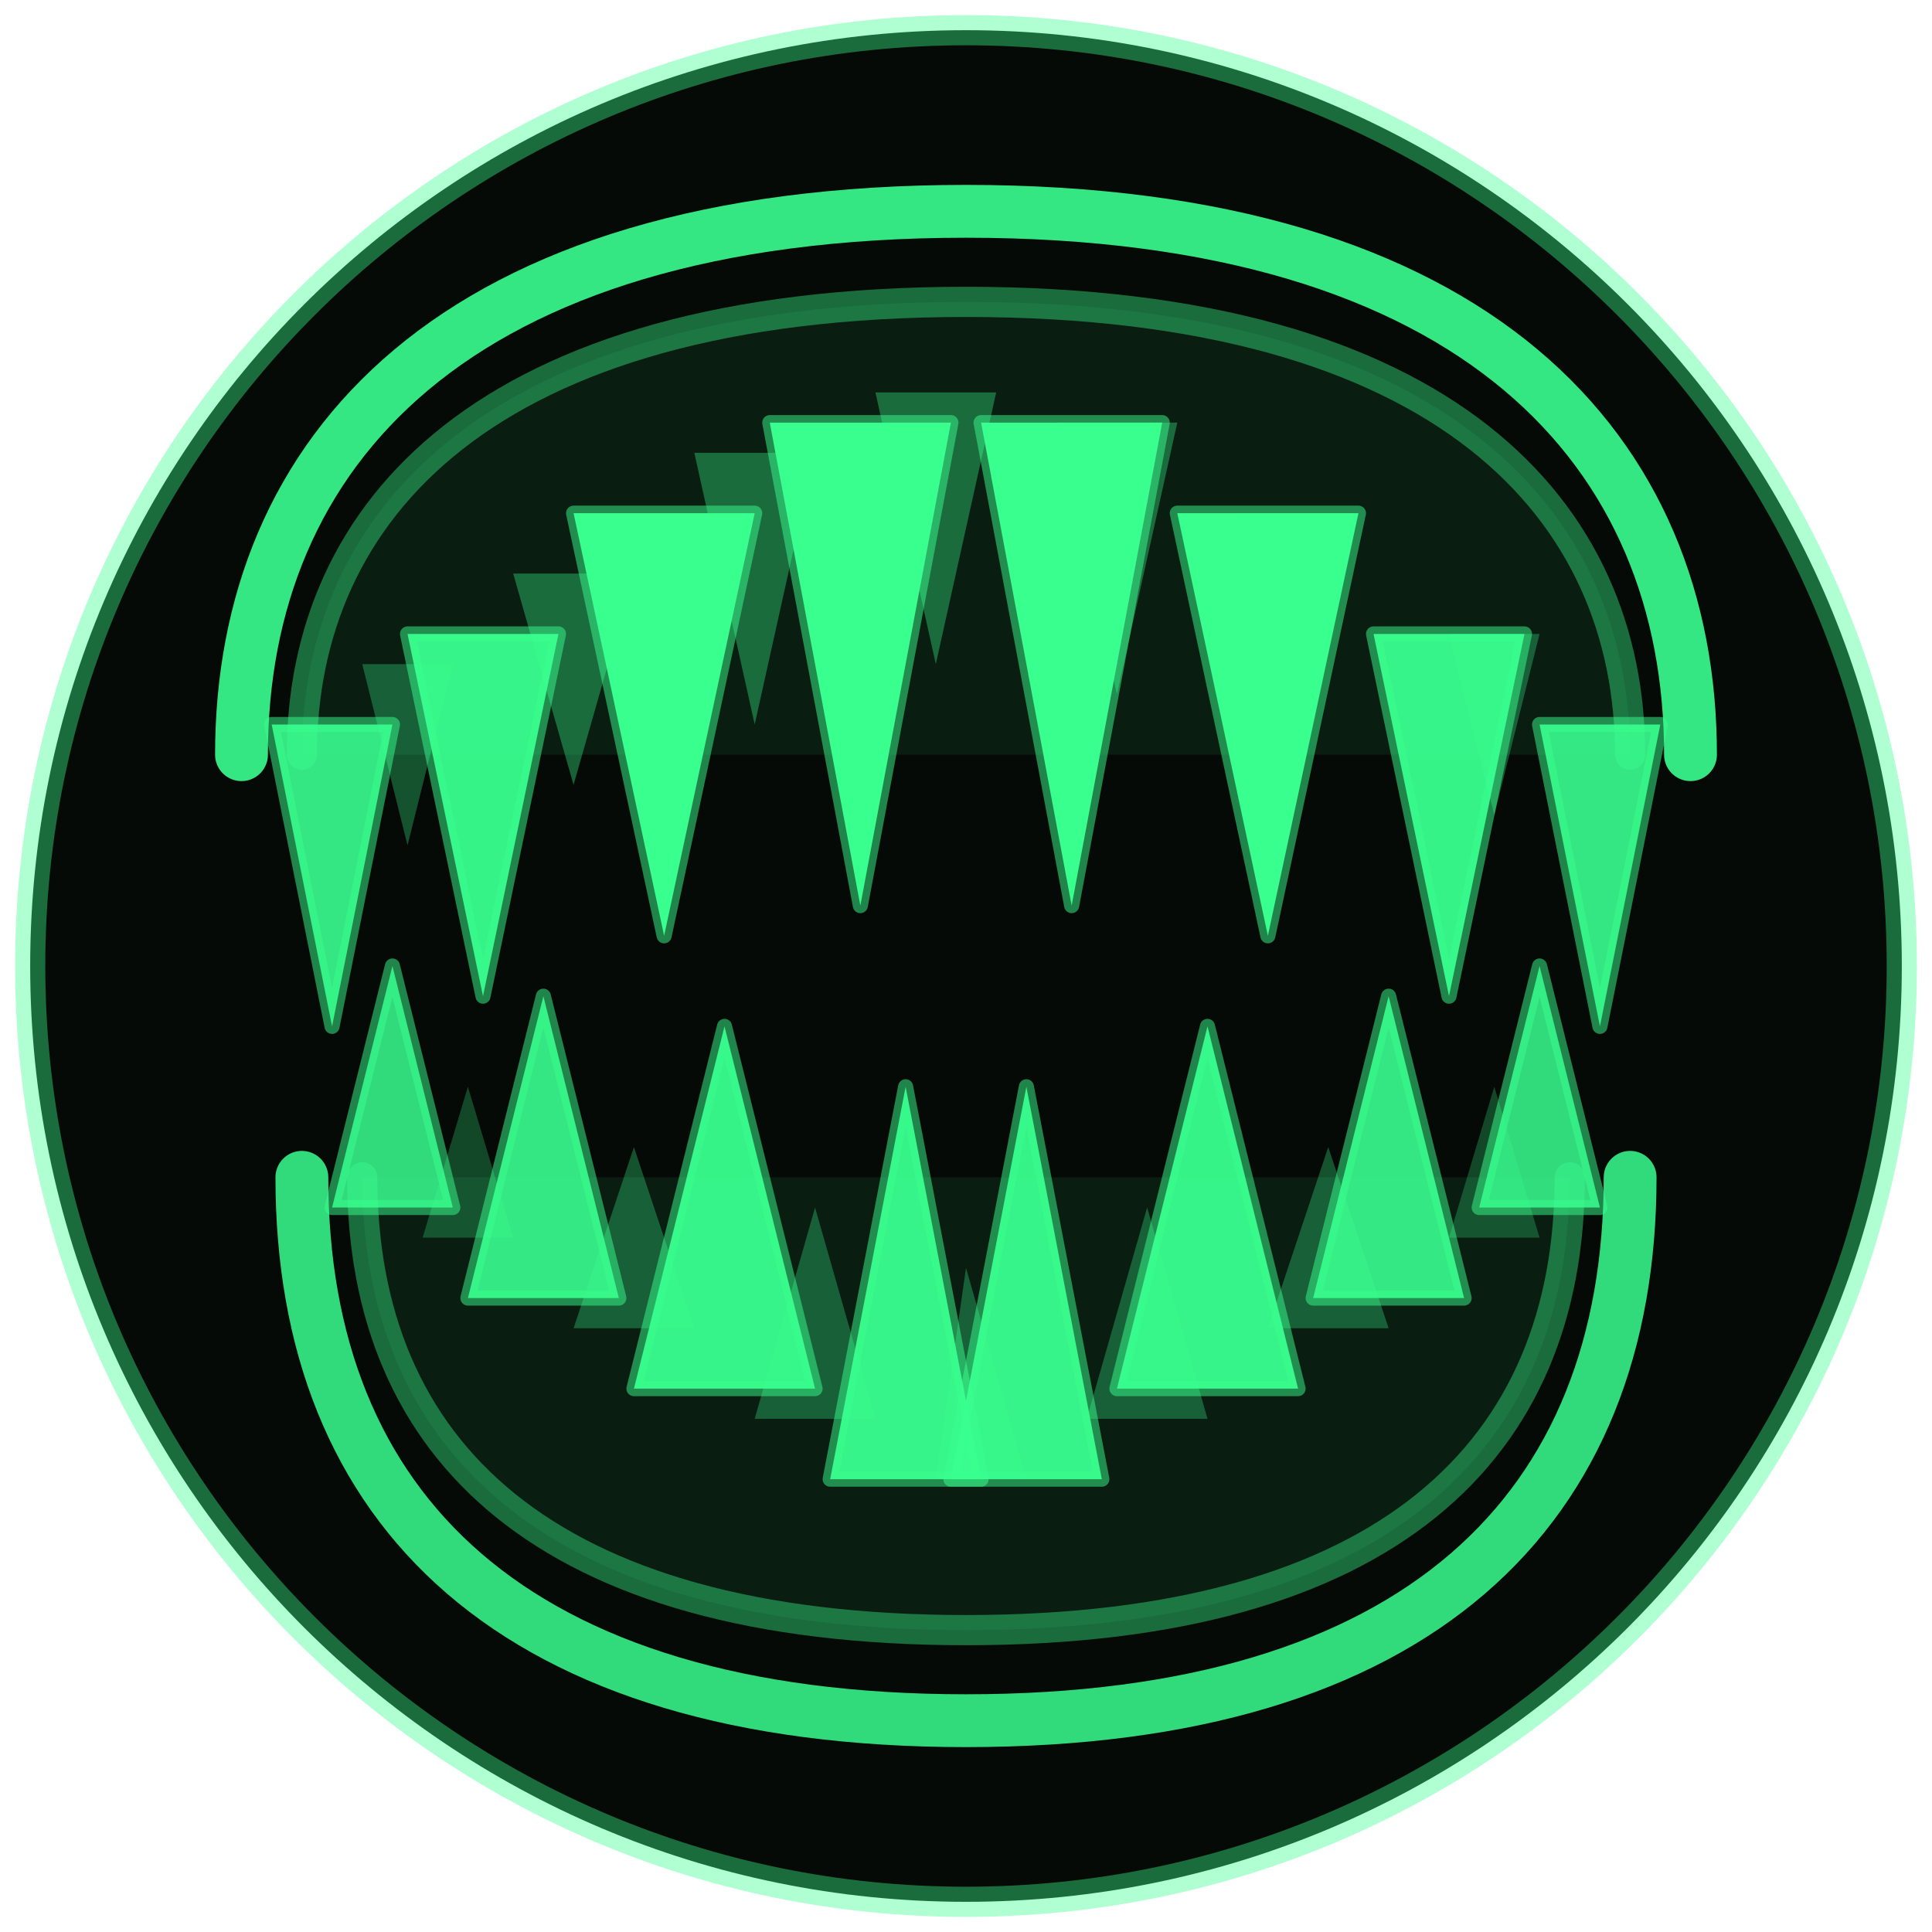
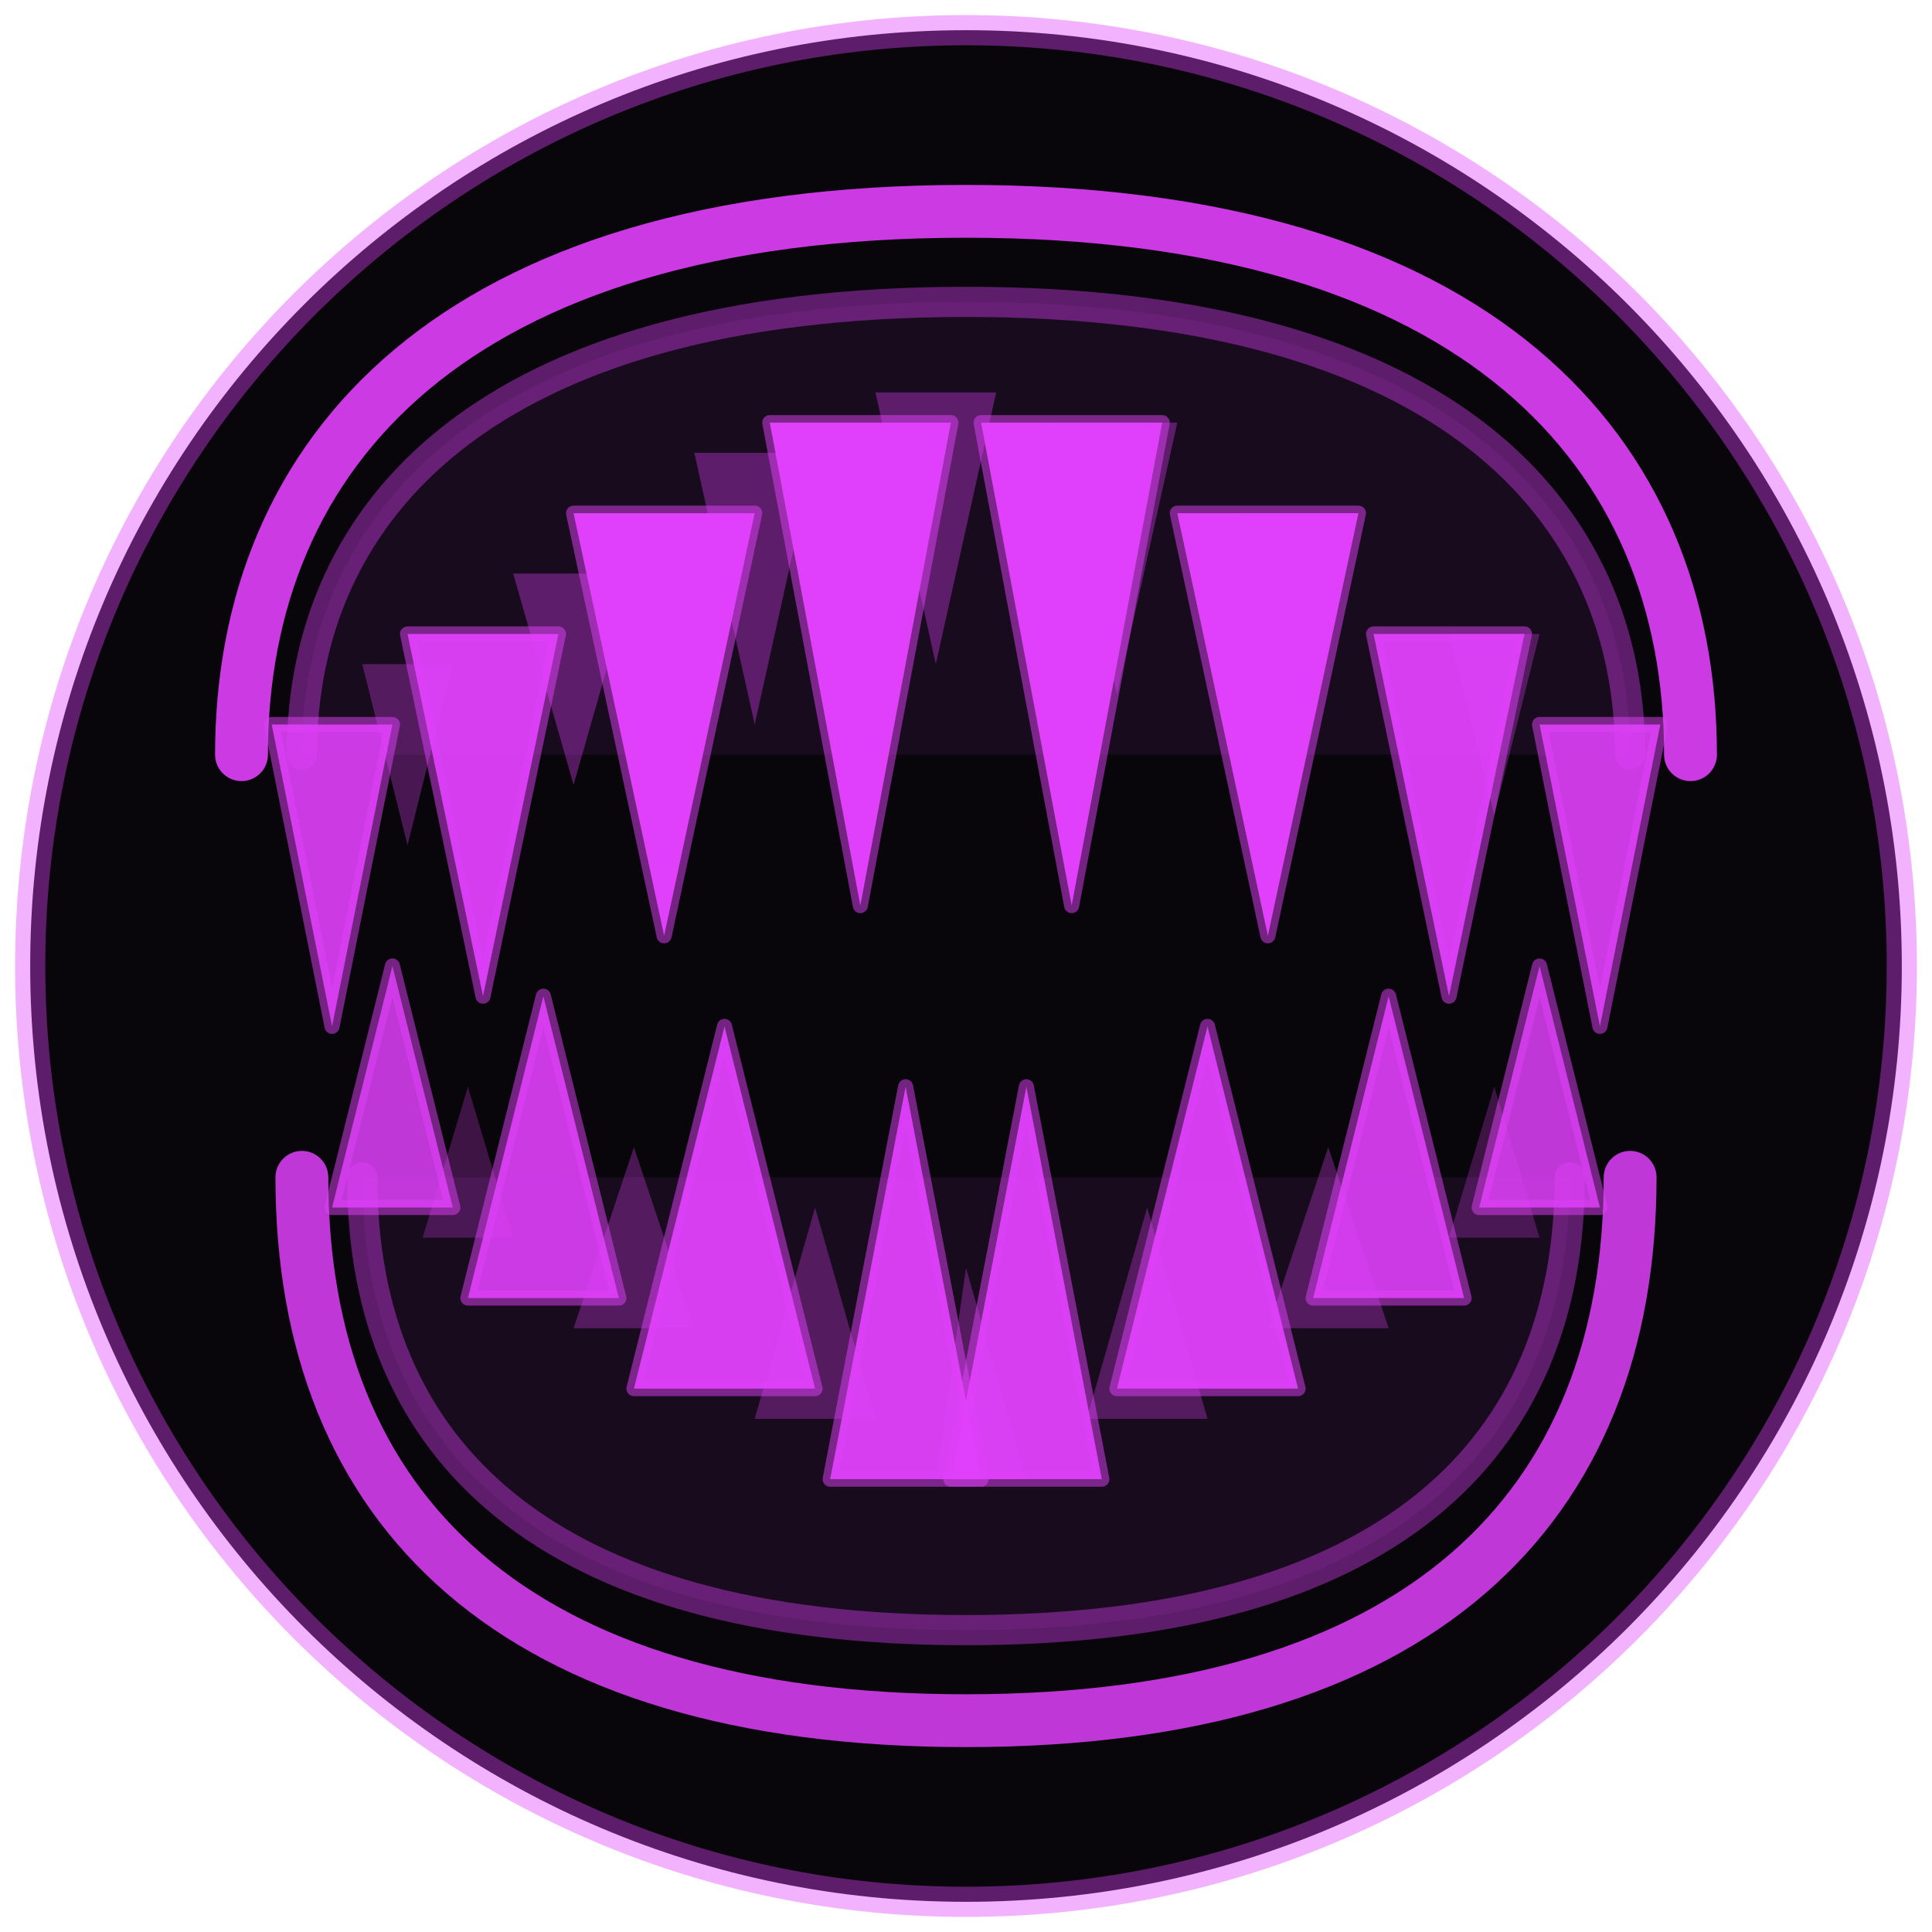
<svg xmlns="http://www.w3.org/2000/svg" width="128pt" height="128pt" viewBox="0 0 128 128" version="1.1">
  <defs>
    <clipPath id="circleClip">
      <circle cx="64" cy="64" r="62" />
    </clipPath>
  </defs>
  <g id="surface46">
-     <path style="fill-rule:nonzero;fill:rgb(2.353%,3.922%,2.353%);fill-opacity:1;stroke-width:2;stroke-linecap:butt;stroke-linejoin:miter;stroke:rgb(22.353%,100%,56.078%);stroke-opacity:0.4;stroke-miterlimit:10;" d="M 126 64 C 126 98.242 98.242 126 64 126 C 29.758 126 2 98.242 2 64 C 2 29.758 29.758 2 64 2 C 98.242 2 126 29.758 126 64 " />
+     <path style="fill-rule:nonzero;fill:rgb(3.137%,2.353%,3.922%);fill-opacity:1;stroke-width:2;stroke-linecap:butt;stroke-linejoin:miter;stroke:rgb(87.843%,25.098%,98.431%);stroke-opacity:0.4;stroke-miterlimit:10;" d="M 126 64 C 126 98.242 98.242 126 64 126 C 29.758 126 2 98.242 2 64 C 2 29.758 29.758 2 64 2 C 98.242 2 126 29.758 126 64 " />
    <g clip-path="url(#circleClip)">
-       <path style="fill:none;stroke-width:3.5;stroke-linecap:round;stroke-linejoin:round;stroke:rgb(22.353%,100%,56.078%);stroke-opacity:0.9;stroke-miterlimit:10;" d="M 16 50 C 16 30 30 14 64 14 C 98 14 112 30 112 50" />
-       <path style="fill:rgb(22.353%,100%,56.078%);fill-opacity:0.08;stroke-width:2;stroke-linecap:round;stroke-linejoin:round;stroke:rgb(22.353%,100%,56.078%);stroke-opacity:0.4;stroke-miterlimit:10;" d="M 20 50 C 20 34 32 20 64 20 C 96 20 108 34 108 50" />
-       <path style="fill:rgb(22.353%,100%,56.078%);fill-opacity:0.9;stroke-width:1;stroke-linecap:round;stroke-linejoin:round;stroke:rgb(22.353%,100%,56.078%);stroke-opacity:0.5;stroke-miterlimit:10;" d="M 18 48 L 22 68 L 26 48 Z" />
-       <path style="fill:rgb(22.353%,100%,56.078%);fill-opacity:0.95;stroke-width:1;stroke-linecap:round;stroke-linejoin:round;stroke:rgb(22.353%,100%,56.078%);stroke-opacity:0.5;stroke-miterlimit:10;" d="M 27 42 L 32 66 L 37 42 Z" />
-       <path style="fill:rgb(22.353%,100%,56.078%);fill-opacity:1;stroke-width:1;stroke-linecap:round;stroke-linejoin:round;stroke:rgb(22.353%,100%,56.078%);stroke-opacity:0.5;stroke-miterlimit:10;" d="M 38 34 L 44 62 L 50 34 Z" />
-       <path style="fill:rgb(22.353%,100%,56.078%);fill-opacity:1;stroke-width:1;stroke-linecap:round;stroke-linejoin:round;stroke:rgb(22.353%,100%,56.078%);stroke-opacity:0.5;stroke-miterlimit:10;" d="M 51 28 L 57 60 L 63 28 Z" />
-       <path style="fill:rgb(22.353%,100%,56.078%);fill-opacity:1;stroke-width:1;stroke-linecap:round;stroke-linejoin:round;stroke:rgb(22.353%,100%,56.078%);stroke-opacity:0.5;stroke-miterlimit:10;" d="M 65 28 L 71 60 L 77 28 Z" />
-       <path style="fill:rgb(22.353%,100%,56.078%);fill-opacity:1;stroke-width:1;stroke-linecap:round;stroke-linejoin:round;stroke:rgb(22.353%,100%,56.078%);stroke-opacity:0.5;stroke-miterlimit:10;" d="M 78 34 L 84 62 L 90 34 Z" />
-       <path style="fill:rgb(22.353%,100%,56.078%);fill-opacity:0.95;stroke-width:1;stroke-linecap:round;stroke-linejoin:round;stroke:rgb(22.353%,100%,56.078%);stroke-opacity:0.5;stroke-miterlimit:10;" d="M 91 42 L 96 66 L 101 42 Z" />
-       <path style="fill:rgb(22.353%,100%,56.078%);fill-opacity:0.9;stroke-width:1;stroke-linecap:round;stroke-linejoin:round;stroke:rgb(22.353%,100%,56.078%);stroke-opacity:0.5;stroke-miterlimit:10;" d="M 102 48 L 106 68 L 110 48 Z" />
-       <path style="fill:rgb(22.353%,100%,56.078%);fill-opacity:0.3;stroke:none;" d="M 24 44 L 27 56 L 30 44 Z" />
-       <path style="fill:rgb(22.353%,100%,56.078%);fill-opacity:0.35;stroke:none;" d="M 34 38 L 38 52 L 42 38 Z" />
-       <path style="fill:rgb(22.353%,100%,56.078%);fill-opacity:0.35;stroke:none;" d="M 46 30 L 50 48 L 54 30 Z" />
-       <path style="fill:rgb(22.353%,100%,56.078%);fill-opacity:0.35;stroke:none;" d="M 58 26 L 62 44 L 66 26 Z" />
-       <path style="fill:rgb(22.353%,100%,56.078%);fill-opacity:0.35;stroke:none;" d="M 70 28 L 74 46 L 78 28 Z" />
-       <path style="fill:rgb(22.353%,100%,56.078%);fill-opacity:0.35;stroke:none;" d="M 82 34 L 86 50 L 90 34 Z" />
-       <path style="fill:rgb(22.353%,100%,56.078%);fill-opacity:0.3;stroke:none;" d="M 96 42 L 99 54 L 102 42 Z" />
-       <path style="fill:none;stroke-width:3.5;stroke-linecap:round;stroke-linejoin:round;stroke:rgb(22.353%,100%,56.078%);stroke-opacity:0.85;stroke-miterlimit:10;" d="M 20 78 C 20 100 34 114 64 114 C 94 114 108 100 108 78" />
-       <path style="fill:rgb(22.353%,100%,56.078%);fill-opacity:0.08;stroke-width:2;stroke-linecap:round;stroke-linejoin:round;stroke:rgb(22.353%,100%,56.078%);stroke-opacity:0.4;stroke-miterlimit:10;" d="M 24 78 C 24 96 36 108 64 108 C 92 108 104 96 104 78" />
-       <path style="fill:rgb(22.353%,100%,56.078%);fill-opacity:0.85;stroke-width:1;stroke-linecap:round;stroke-linejoin:round;stroke:rgb(22.353%,100%,56.078%);stroke-opacity:0.5;stroke-miterlimit:10;" d="M 22 80 L 26 64 L 30 80 Z" />
-       <path style="fill:rgb(22.353%,100%,56.078%);fill-opacity:0.9;stroke-width:1;stroke-linecap:round;stroke-linejoin:round;stroke:rgb(22.353%,100%,56.078%);stroke-opacity:0.5;stroke-miterlimit:10;" d="M 31 86 L 36 66 L 41 86 Z" />
-       <path style="fill:rgb(22.353%,100%,56.078%);fill-opacity:0.95;stroke-width:1;stroke-linecap:round;stroke-linejoin:round;stroke:rgb(22.353%,100%,56.078%);stroke-opacity:0.5;stroke-miterlimit:10;" d="M 42 92 L 48 68 L 54 92 Z" />
-       <path style="fill:rgb(22.353%,100%,56.078%);fill-opacity:0.95;stroke-width:1;stroke-linecap:round;stroke-linejoin:round;stroke:rgb(22.353%,100%,56.078%);stroke-opacity:0.5;stroke-miterlimit:10;" d="M 55 98 L 60 72 L 65 98 Z" />
-       <path style="fill:rgb(22.353%,100%,56.078%);fill-opacity:0.95;stroke-width:1;stroke-linecap:round;stroke-linejoin:round;stroke:rgb(22.353%,100%,56.078%);stroke-opacity:0.5;stroke-miterlimit:10;" d="M 63 98 L 68 72 L 73 98 Z" />
-       <path style="fill:rgb(22.353%,100%,56.078%);fill-opacity:0.95;stroke-width:1;stroke-linecap:round;stroke-linejoin:round;stroke:rgb(22.353%,100%,56.078%);stroke-opacity:0.5;stroke-miterlimit:10;" d="M 74 92 L 80 68 L 86 92 Z" />
-       <path style="fill:rgb(22.353%,100%,56.078%);fill-opacity:0.9;stroke-width:1;stroke-linecap:round;stroke-linejoin:round;stroke:rgb(22.353%,100%,56.078%);stroke-opacity:0.5;stroke-miterlimit:10;" d="M 87 86 L 92 66 L 97 86 Z" />
-       <path style="fill:rgb(22.353%,100%,56.078%);fill-opacity:0.85;stroke-width:1;stroke-linecap:round;stroke-linejoin:round;stroke:rgb(22.353%,100%,56.078%);stroke-opacity:0.5;stroke-miterlimit:10;" d="M 98 80 L 102 64 L 106 80 Z" />
-       <path style="fill:rgb(22.353%,100%,56.078%);fill-opacity:0.25;stroke:none;" d="M 28 82 L 31 72 L 34 82 Z" />
-       <path style="fill:rgb(22.353%,100%,56.078%);fill-opacity:0.3;stroke:none;" d="M 38 88 L 42 76 L 46 88 Z" />
-       <path style="fill:rgb(22.353%,100%,56.078%);fill-opacity:0.3;stroke:none;" d="M 50 94 L 54 80 L 58 94 Z" />
-       <path style="fill:rgb(22.353%,100%,56.078%);fill-opacity:0.3;stroke:none;" d="M 62 98 L 64 84 L 68 98 Z" />
-       <path style="fill:rgb(22.353%,100%,56.078%);fill-opacity:0.3;stroke:none;" d="M 72 94 L 76 80 L 80 94 Z" />
-       <path style="fill:rgb(22.353%,100%,56.078%);fill-opacity:0.3;stroke:none;" d="M 84 88 L 88 76 L 92 88 Z" />
-       <path style="fill:rgb(22.353%,100%,56.078%);fill-opacity:0.25;stroke:none;" d="M 96 82 L 99 72 L 102 82 Z" />
+       <path style="fill:none;stroke-width:3.5;stroke-linecap:round;stroke-linejoin:round;stroke:rgb(87.843%,25.098%,98.431%);stroke-opacity:0.9;stroke-miterlimit:10;" d="M 16 50 C 16 30 30 14 64 14 C 98 14 112 30 112 50" />
+       <path style="fill:rgb(87.843%,25.098%,98.431%);fill-opacity:0.08;stroke-width:2;stroke-linecap:round;stroke-linejoin:round;stroke:rgb(87.843%,25.098%,98.431%);stroke-opacity:0.4;stroke-miterlimit:10;" d="M 20 50 C 20 34 32 20 64 20 C 96 20 108 34 108 50" />
+       <path style="fill:rgb(87.843%,25.098%,98.431%);fill-opacity:0.9;stroke-width:1;stroke-linecap:round;stroke-linejoin:round;stroke:rgb(87.843%,25.098%,98.431%);stroke-opacity:0.5;stroke-miterlimit:10;" d="M 18 48 L 22 68 L 26 48 Z" />
+       <path style="fill:rgb(87.843%,25.098%,98.431%);fill-opacity:0.95;stroke-width:1;stroke-linecap:round;stroke-linejoin:round;stroke:rgb(87.843%,25.098%,98.431%);stroke-opacity:0.5;stroke-miterlimit:10;" d="M 27 42 L 32 66 L 37 42 Z" />
+       <path style="fill:rgb(87.843%,25.098%,98.431%);fill-opacity:1;stroke-width:1;stroke-linecap:round;stroke-linejoin:round;stroke:rgb(87.843%,25.098%,98.431%);stroke-opacity:0.5;stroke-miterlimit:10;" d="M 38 34 L 44 62 L 50 34 Z" />
+       <path style="fill:rgb(87.843%,25.098%,98.431%);fill-opacity:1;stroke-width:1;stroke-linecap:round;stroke-linejoin:round;stroke:rgb(87.843%,25.098%,98.431%);stroke-opacity:0.5;stroke-miterlimit:10;" d="M 51 28 L 57 60 L 63 28 Z" />
+       <path style="fill:rgb(87.843%,25.098%,98.431%);fill-opacity:1;stroke-width:1;stroke-linecap:round;stroke-linejoin:round;stroke:rgb(87.843%,25.098%,98.431%);stroke-opacity:0.5;stroke-miterlimit:10;" d="M 65 28 L 71 60 L 77 28 Z" />
+       <path style="fill:rgb(87.843%,25.098%,98.431%);fill-opacity:1;stroke-width:1;stroke-linecap:round;stroke-linejoin:round;stroke:rgb(87.843%,25.098%,98.431%);stroke-opacity:0.5;stroke-miterlimit:10;" d="M 78 34 L 84 62 L 90 34 Z" />
+       <path style="fill:rgb(87.843%,25.098%,98.431%);fill-opacity:0.95;stroke-width:1;stroke-linecap:round;stroke-linejoin:round;stroke:rgb(87.843%,25.098%,98.431%);stroke-opacity:0.5;stroke-miterlimit:10;" d="M 91 42 L 96 66 L 101 42 Z" />
+       <path style="fill:rgb(87.843%,25.098%,98.431%);fill-opacity:0.9;stroke-width:1;stroke-linecap:round;stroke-linejoin:round;stroke:rgb(87.843%,25.098%,98.431%);stroke-opacity:0.5;stroke-miterlimit:10;" d="M 102 48 L 106 68 L 110 48 Z" />
+       <path style="fill:rgb(87.843%,25.098%,98.431%);fill-opacity:0.3;stroke:none;" d="M 24 44 L 27 56 L 30 44 Z" />
+       <path style="fill:rgb(87.843%,25.098%,98.431%);fill-opacity:0.35;stroke:none;" d="M 34 38 L 38 52 L 42 38 Z" />
+       <path style="fill:rgb(87.843%,25.098%,98.431%);fill-opacity:0.35;stroke:none;" d="M 46 30 L 50 48 L 54 30 Z" />
+       <path style="fill:rgb(87.843%,25.098%,98.431%);fill-opacity:0.35;stroke:none;" d="M 58 26 L 62 44 L 66 26 Z" />
+       <path style="fill:rgb(87.843%,25.098%,98.431%);fill-opacity:0.35;stroke:none;" d="M 70 28 L 74 46 L 78 28 Z" />
+       <path style="fill:rgb(87.843%,25.098%,98.431%);fill-opacity:0.35;stroke:none;" d="M 82 34 L 86 50 L 90 34 Z" />
+       <path style="fill:rgb(87.843%,25.098%,98.431%);fill-opacity:0.3;stroke:none;" d="M 96 42 L 99 54 L 102 42 Z" />
+       <path style="fill:none;stroke-width:3.5;stroke-linecap:round;stroke-linejoin:round;stroke:rgb(87.843%,25.098%,98.431%);stroke-opacity:0.85;stroke-miterlimit:10;" d="M 20 78 C 20 100 34 114 64 114 C 94 114 108 100 108 78" />
+       <path style="fill:rgb(87.843%,25.098%,98.431%);fill-opacity:0.08;stroke-width:2;stroke-linecap:round;stroke-linejoin:round;stroke:rgb(87.843%,25.098%,98.431%);stroke-opacity:0.4;stroke-miterlimit:10;" d="M 24 78 C 24 96 36 108 64 108 C 92 108 104 96 104 78" />
+       <path style="fill:rgb(87.843%,25.098%,98.431%);fill-opacity:0.85;stroke-width:1;stroke-linecap:round;stroke-linejoin:round;stroke:rgb(87.843%,25.098%,98.431%);stroke-opacity:0.5;stroke-miterlimit:10;" d="M 22 80 L 26 64 L 30 80 Z" />
+       <path style="fill:rgb(87.843%,25.098%,98.431%);fill-opacity:0.9;stroke-width:1;stroke-linecap:round;stroke-linejoin:round;stroke:rgb(87.843%,25.098%,98.431%);stroke-opacity:0.5;stroke-miterlimit:10;" d="M 31 86 L 36 66 L 41 86 Z" />
+       <path style="fill:rgb(87.843%,25.098%,98.431%);fill-opacity:0.95;stroke-width:1;stroke-linecap:round;stroke-linejoin:round;stroke:rgb(87.843%,25.098%,98.431%);stroke-opacity:0.5;stroke-miterlimit:10;" d="M 42 92 L 48 68 L 54 92 Z" />
+       <path style="fill:rgb(87.843%,25.098%,98.431%);fill-opacity:0.95;stroke-width:1;stroke-linecap:round;stroke-linejoin:round;stroke:rgb(87.843%,25.098%,98.431%);stroke-opacity:0.5;stroke-miterlimit:10;" d="M 55 98 L 60 72 L 65 98 Z" />
+       <path style="fill:rgb(87.843%,25.098%,98.431%);fill-opacity:0.95;stroke-width:1;stroke-linecap:round;stroke-linejoin:round;stroke:rgb(87.843%,25.098%,98.431%);stroke-opacity:0.5;stroke-miterlimit:10;" d="M 63 98 L 68 72 L 73 98 Z" />
+       <path style="fill:rgb(87.843%,25.098%,98.431%);fill-opacity:0.95;stroke-width:1;stroke-linecap:round;stroke-linejoin:round;stroke:rgb(87.843%,25.098%,98.431%);stroke-opacity:0.5;stroke-miterlimit:10;" d="M 74 92 L 80 68 L 86 92 Z" />
+       <path style="fill:rgb(87.843%,25.098%,98.431%);fill-opacity:0.9;stroke-width:1;stroke-linecap:round;stroke-linejoin:round;stroke:rgb(87.843%,25.098%,98.431%);stroke-opacity:0.5;stroke-miterlimit:10;" d="M 87 86 L 92 66 L 97 86 Z" />
+       <path style="fill:rgb(87.843%,25.098%,98.431%);fill-opacity:0.85;stroke-width:1;stroke-linecap:round;stroke-linejoin:round;stroke:rgb(87.843%,25.098%,98.431%);stroke-opacity:0.5;stroke-miterlimit:10;" d="M 98 80 L 102 64 L 106 80 Z" />
+       <path style="fill:rgb(87.843%,25.098%,98.431%);fill-opacity:0.25;stroke:none;" d="M 28 82 L 31 72 L 34 82 Z" />
+       <path style="fill:rgb(87.843%,25.098%,98.431%);fill-opacity:0.3;stroke:none;" d="M 38 88 L 42 76 L 46 88 Z" />
+       <path style="fill:rgb(87.843%,25.098%,98.431%);fill-opacity:0.3;stroke:none;" d="M 50 94 L 54 80 L 58 94 Z" />
+       <path style="fill:rgb(87.843%,25.098%,98.431%);fill-opacity:0.3;stroke:none;" d="M 62 98 L 64 84 L 68 98 Z" />
+       <path style="fill:rgb(87.843%,25.098%,98.431%);fill-opacity:0.3;stroke:none;" d="M 72 94 L 76 80 L 80 94 Z" />
+       <path style="fill:rgb(87.843%,25.098%,98.431%);fill-opacity:0.3;stroke:none;" d="M 84 88 L 88 76 L 92 88 Z" />
+       <path style="fill:rgb(87.843%,25.098%,98.431%);fill-opacity:0.25;stroke:none;" d="M 96 82 L 99 72 L 102 82 Z" />
    </g>
  </g>
</svg>
